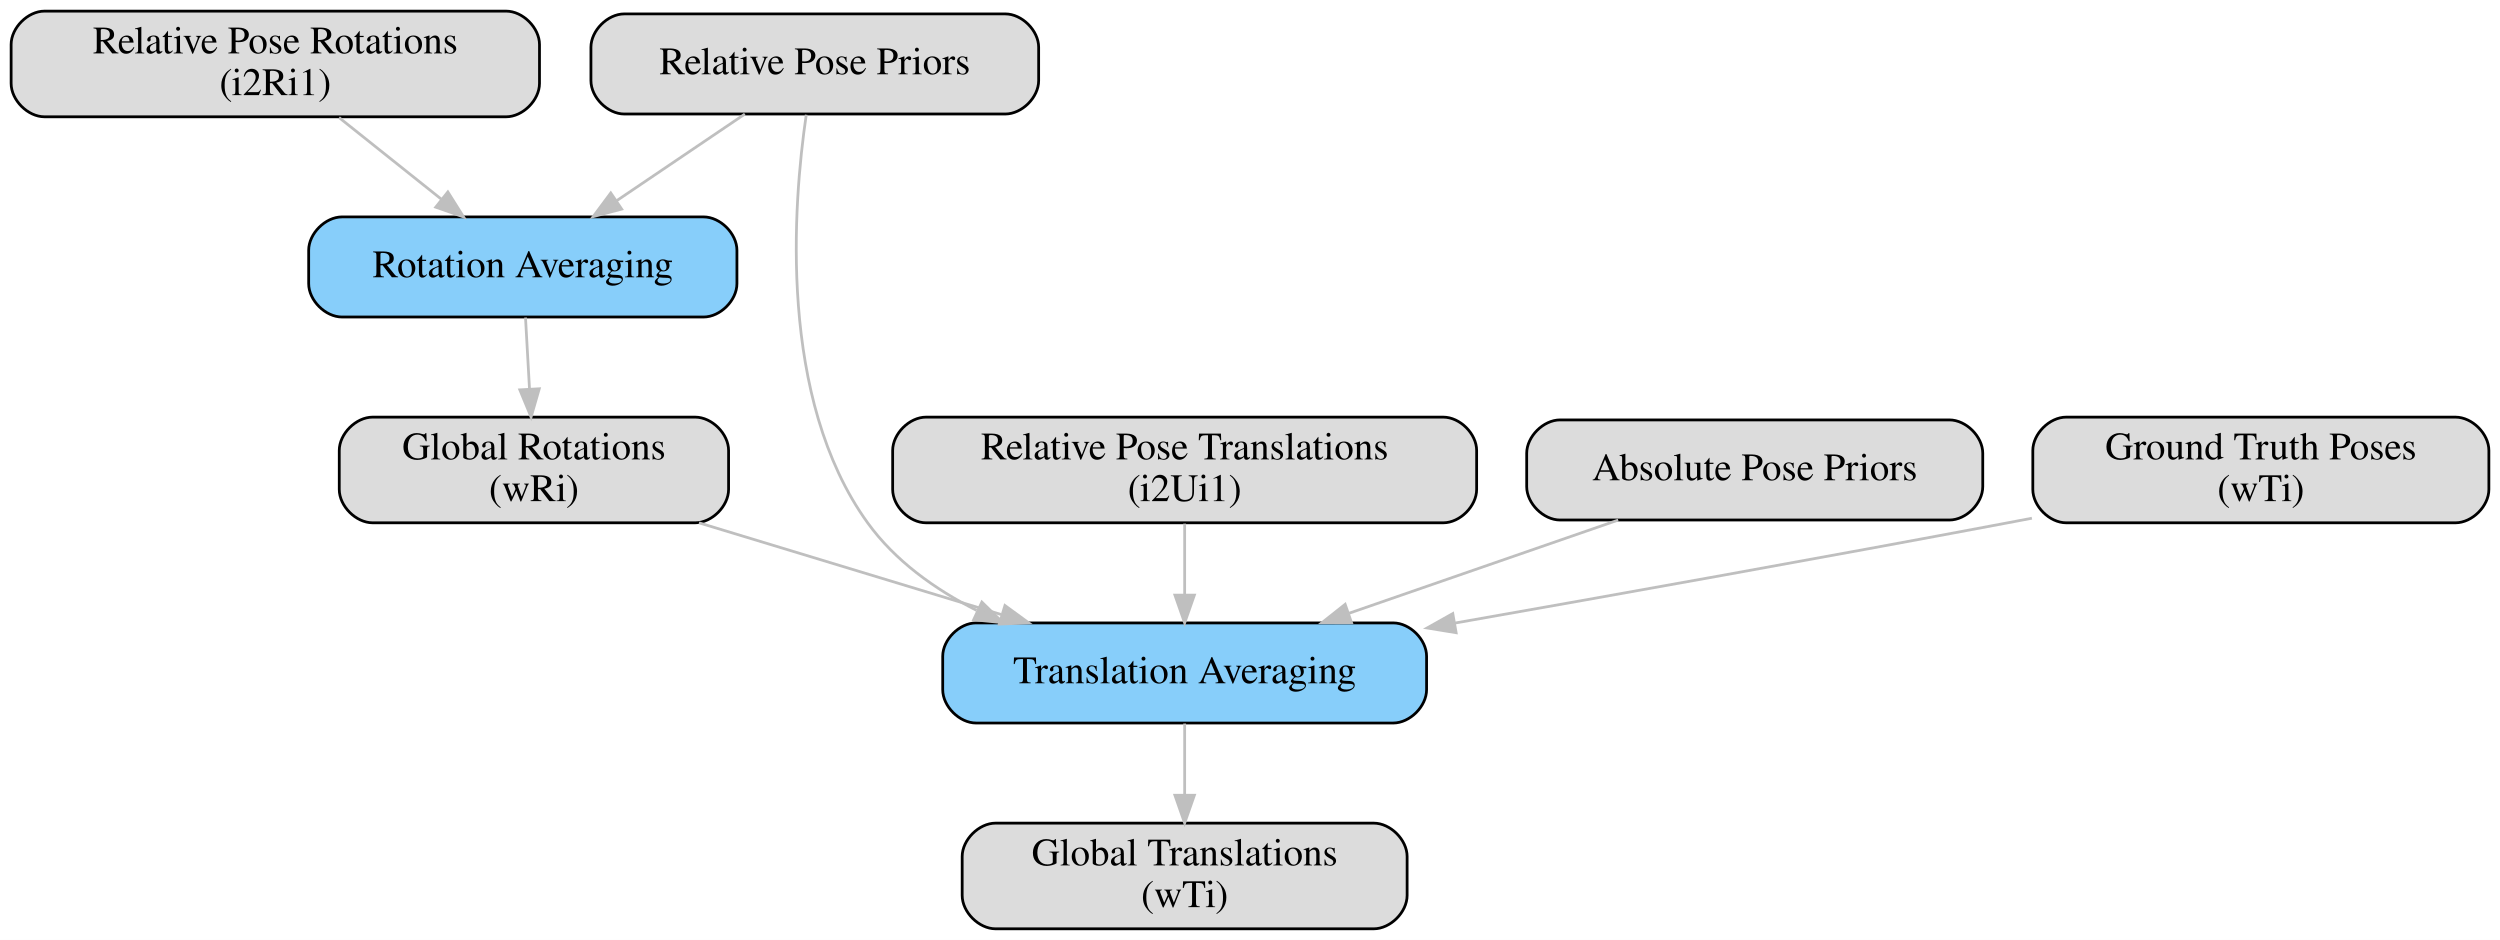
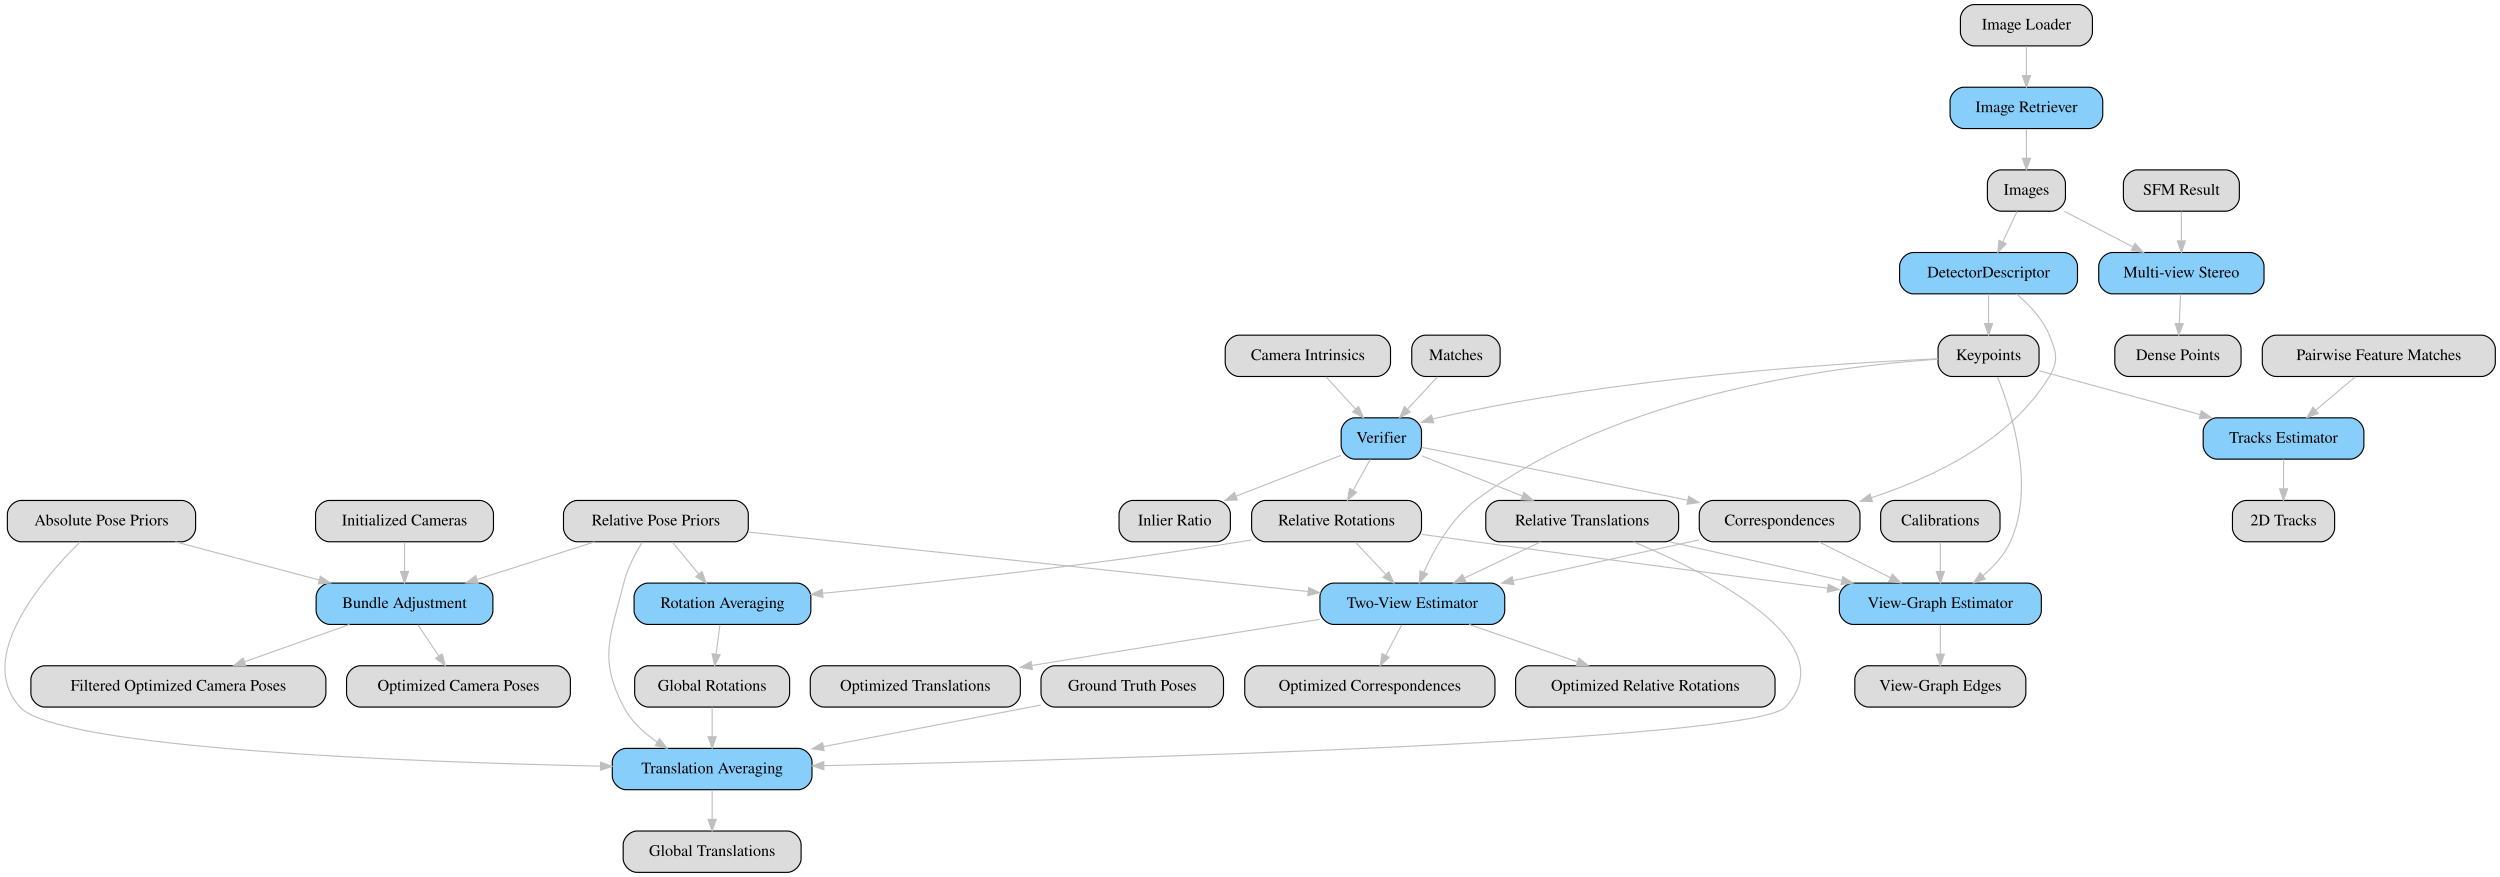
- <svg xmlns="http://www.w3.org/2000/svg" width="899pt" height="338pt" viewBox="0.00 0.00 899.00 338.00">
-   <g id="graph0" class="graph" transform="scale(1 1) rotate(0) translate(4 334)">
-     <polygon fill="white" stroke="transparent" points="-4,4 -4,-334 895,-334 895,4 -4,4" />
+ <svg xmlns="http://www.w3.org/2000/svg" width="2178pt" height="764pt" viewBox="0.00 0.00 2177.83 764.00">
+   <g id="graph0" class="graph" transform="scale(1 1) rotate(0) translate(4 760)">
+     <polygon fill="white" stroke="transparent" points="-4,4 -4,-760 2173.83,-760 2173.83,4 -4,4" />
    <g id="node1" class="node">
-       <path fill="lightskyblue" stroke="black" d="M249,-256C249,-256 119,-256 119,-256 113,-256 107,-250 107,-244 107,-244 107,-232 107,-232 107,-226 113,-220 119,-220 119,-220 249,-220 249,-220 255,-220 261,-226 261,-232 261,-232 261,-244 261,-244 261,-250 255,-256 249,-256" />
-       <text text-anchor="middle" x="184" y="-234.3" font-family="Times,serif" font-size="14.00">Rotation Averaging</text>
+       <path fill="lightskyblue" stroke="black" d="M413.33,-252C413.33,-252 283.33,-252 283.33,-252 277.33,-252 271.33,-246 271.33,-240 271.33,-240 271.33,-228 271.33,-228 271.33,-222 277.33,-216 283.33,-216 283.33,-216 413.33,-216 413.33,-216 419.33,-216 425.33,-222 425.33,-228 425.33,-228 425.33,-240 425.33,-240 425.33,-246 419.33,-252 413.33,-252" />
+       <text text-anchor="middle" x="348.33" y="-230.3" font-family="Times,serif" font-size="14.00">Bundle Adjustment</text>
+     </g>
+     <g id="node5" class="node">
+       <path fill="gainsboro" stroke="black" d="M480.83,-180C480.83,-180 309.83,-180 309.83,-180 303.83,-180 297.83,-174 297.83,-168 297.83,-168 297.83,-156 297.83,-156 297.83,-150 303.83,-144 309.83,-144 309.83,-144 480.83,-144 480.83,-144 486.83,-144 492.83,-150 492.83,-156 492.83,-156 492.83,-168 492.83,-168 492.83,-174 486.83,-180 480.83,-180" />
+       <text text-anchor="middle" x="395.33" y="-158.3" font-family="Times,serif" font-size="14.00">Optimized Camera Poses</text>
+     </g>
+     <g id="edge4" class="edge">
+       <path fill="none" stroke="#bfbfbf" d="M359.95,-215.7C365.47,-207.47 372.18,-197.48 378.26,-188.42" />
+       <polygon fill="#bfbfbf" stroke="#bfbfbf" points="381.18,-190.36 383.85,-180.1 375.37,-186.46 381.18,-190.36" />
+     </g>
+     <g id="node6" class="node">
+       <path fill="gainsboro" stroke="black" d="M267.83,-180C267.83,-180 34.83,-180 34.83,-180 28.83,-180 22.83,-174 22.83,-168 22.83,-168 22.83,-156 22.83,-156 22.83,-150 28.83,-144 34.83,-144 34.83,-144 267.83,-144 267.83,-144 273.83,-144 279.83,-150 279.83,-156 279.83,-156 279.83,-168 279.83,-168 279.83,-174 273.83,-180 267.83,-180" />
+       <text text-anchor="middle" x="151.33" y="-158.3" font-family="Times,serif" font-size="14.00">Filtered Optimized Camera Poses</text>
+     </g>
+     <g id="edge5" class="edge">
+       <path fill="none" stroke="#bfbfbf" d="M300.39,-215.97C272.87,-206.19 238.11,-193.84 209.09,-183.52" />
+       <polygon fill="#bfbfbf" stroke="#bfbfbf" points="210.08,-180.16 199.49,-180.11 207.74,-186.76 210.08,-180.16" />
+     </g>
+     <g id="node2" class="node">
+       <path fill="gainsboro" stroke="black" d="M413.83,-324C413.83,-324 282.83,-324 282.83,-324 276.83,-324 270.83,-318 270.83,-312 270.83,-312 270.83,-300 270.83,-300 270.83,-294 276.83,-288 282.83,-288 282.83,-288 413.83,-288 413.83,-288 419.83,-288 425.83,-294 425.83,-300 425.83,-300 425.83,-312 425.83,-312 425.83,-318 419.83,-324 413.83,-324" />
+       <text text-anchor="middle" x="348.33" y="-302.3" font-family="Times,serif" font-size="14.00">Initialized Cameras</text>
+     </g>
+     <g id="edge1" class="edge">
+       <path fill="none" stroke="#bfbfbf" d="M348.33,-287.7C348.33,-279.98 348.33,-270.71 348.33,-262.11" />
+       <polygon fill="#bfbfbf" stroke="#bfbfbf" points="351.83,-262.1 348.33,-252.1 344.83,-262.1 351.83,-262.1" />
+     </g>
+     <g id="node3" class="node">
+       <path fill="gainsboro" stroke="black" d="M154.33,-324C154.33,-324 14.33,-324 14.33,-324 8.33,-324 2.33,-318 2.33,-312 2.33,-312 2.33,-300 2.33,-300 2.33,-294 8.33,-288 14.33,-288 14.33,-288 154.33,-288 154.33,-288 160.33,-288 166.33,-294 166.33,-300 166.33,-300 166.33,-312 166.33,-312 166.33,-318 160.33,-324 154.33,-324" />
+       <text text-anchor="middle" x="84.33" y="-302.3" font-family="Times,serif" font-size="14.00">Absolute Pose Priors</text>
+     </g>
+     <g id="edge2" class="edge">
+       <path fill="none" stroke="#bfbfbf" d="M148.57,-287.97C186.42,-277.93 234.47,-265.19 273.96,-254.72" />
+       <polygon fill="#bfbfbf" stroke="#bfbfbf" points="275.03,-258.06 283.8,-252.11 273.24,-251.29 275.03,-258.06" />
+     </g>
+     <g id="node26" class="node">
+       <path fill="lightskyblue" stroke="black" d="M691.33,-108C691.33,-108 541.33,-108 541.33,-108 535.33,-108 529.33,-102 529.33,-96 529.33,-96 529.33,-84 529.33,-84 529.33,-78 535.33,-72 541.33,-72 541.33,-72 691.33,-72 691.33,-72 697.33,-72 703.33,-78 703.33,-84 703.33,-84 703.33,-96 703.33,-96 703.33,-102 697.33,-108 691.33,-108" />
+       <text text-anchor="middle" x="616.33" y="-86.3" font-family="Times,serif" font-size="14.00">Translation Averaging</text>
+     </g>
+     <g id="edge32" class="edge">
+       <path fill="none" stroke="#bfbfbf" d="M65.81,-287.95C33.46,-256.19 -26.29,-187.25 13.33,-144 46.71,-107.55 356.65,-96.05 518.67,-92.52" />
+       <polygon fill="#bfbfbf" stroke="#bfbfbf" points="519.2,-96.01 529.12,-92.29 519.05,-89.01 519.2,-96.01" />
    </g>
    <g id="node4" class="node">
-       <path fill="gainsboro" stroke="black" d="M246,-184C246,-184 130,-184 130,-184 124,-184 118,-178 118,-172 118,-172 118,-158 118,-158 118,-152 124,-146 130,-146 130,-146 246,-146 246,-146 252,-146 258,-152 258,-158 258,-158 258,-172 258,-172 258,-178 252,-184 246,-184" />
-       <text text-anchor="middle" x="188" y="-168.8" font-family="Times,serif" font-size="14.00">Global Rotations </text>
-       <text text-anchor="middle" x="188" y="-153.8" font-family="Times,serif" font-size="14.00">(wRi)</text>
+       <path fill="gainsboro" stroke="black" d="M635.83,-324C635.83,-324 498.83,-324 498.83,-324 492.83,-324 486.83,-318 486.83,-312 486.83,-312 486.83,-300 486.83,-300 486.83,-294 492.83,-288 498.83,-288 498.83,-288 635.83,-288 635.83,-288 641.83,-288 647.83,-294 647.83,-300 647.83,-300 647.83,-312 647.83,-312 647.83,-318 641.83,-324 635.83,-324" />
+       <text text-anchor="middle" x="567.33" y="-302.3" font-family="Times,serif" font-size="14.00">Relative Pose Priors</text>
    </g>
    <g id="edge3" class="edge">
-       <path fill="none" stroke="#bfbfbf" d="M184.97,-219.81C185.4,-212.11 185.93,-202.82 186.41,-194.15" />
-       <polygon fill="#bfbfbf" stroke="#bfbfbf" points="189.92,-194.2 186.98,-184.02 182.93,-193.81 189.92,-194.2" />
-     </g>
-     <g id="node2" class="node">
-       <path fill="gainsboro" stroke="black" d="M178,-330C178,-330 12,-330 12,-330 6,-330 0,-324 0,-318 0,-318 0,-304 0,-304 0,-298 6,-292 12,-292 12,-292 178,-292 178,-292 184,-292 190,-298 190,-304 190,-304 190,-318 190,-318 190,-324 184,-330 178,-330" />
-       <text text-anchor="middle" x="95" y="-314.8" font-family="Times,serif" font-size="14.00">Relative Pose Rotations </text>
-       <text text-anchor="middle" x="95" y="-299.8" font-family="Times,serif" font-size="14.00">(i2Ri1)</text>
-     </g>
-     <g id="edge1" class="edge">
-       <path fill="none" stroke="#bfbfbf" d="M117.92,-291.72C129.13,-282.77 142.76,-271.9 154.72,-262.36" />
-       <polygon fill="#bfbfbf" stroke="#bfbfbf" points="157.05,-264.98 162.69,-256 152.69,-259.5 157.05,-264.98" />
-     </g>
-     <g id="node3" class="node">
-       <path fill="gainsboro" stroke="black" d="M357.5,-329C357.5,-329 220.5,-329 220.5,-329 214.5,-329 208.5,-323 208.5,-317 208.5,-317 208.5,-305 208.5,-305 208.5,-299 214.5,-293 220.5,-293 220.5,-293 357.5,-293 357.5,-293 363.5,-293 369.5,-299 369.5,-305 369.5,-305 369.5,-317 369.5,-317 369.5,-323 363.5,-329 357.5,-329" />
-       <text text-anchor="middle" x="289" y="-307.3" font-family="Times,serif" font-size="14.00">Relative Pose Priors</text>
-     </g>
-     <g id="edge2" class="edge">
-       <path fill="none" stroke="#bfbfbf" d="M263.85,-292.99C250.05,-283.67 232.76,-271.97 217.8,-261.86" />
-       <polygon fill="#bfbfbf" stroke="#bfbfbf" points="219.55,-258.82 209.31,-256.11 215.63,-264.61 219.55,-258.82" />
-     </g>
-     <g id="node5" class="node">
-       <path fill="lightskyblue" stroke="black" d="M497,-110C497,-110 347,-110 347,-110 341,-110 335,-104 335,-98 335,-98 335,-86 335,-86 335,-80 341,-74 347,-74 347,-74 497,-74 497,-74 503,-74 509,-80 509,-86 509,-86 509,-98 509,-98 509,-104 503,-110 497,-110" />
-       <text text-anchor="middle" x="422" y="-88.3" font-family="Times,serif" font-size="14.00">Translation Averaging</text>
+       <path fill="none" stroke="#bfbfbf" d="M514.04,-287.97C483.17,-278.1 444.13,-265.62 411.7,-255.25" />
+       <polygon fill="#bfbfbf" stroke="#bfbfbf" points="412.45,-251.82 401.86,-252.11 410.32,-258.49 412.45,-251.82" />
+     </g>
+     <g id="node15" class="node">
+       <path fill="lightskyblue" stroke="black" d="M1294.83,-252C1294.83,-252 1157.83,-252 1157.83,-252 1151.83,-252 1145.83,-246 1145.83,-240 1145.83,-240 1145.83,-228 1145.83,-228 1145.83,-222 1151.83,-216 1157.83,-216 1157.83,-216 1294.83,-216 1294.83,-216 1300.83,-216 1306.83,-222 1306.83,-228 1306.83,-228 1306.83,-240 1306.83,-240 1306.83,-246 1300.83,-252 1294.83,-252" />
+       <text text-anchor="middle" x="1226.33" y="-230.3" font-family="Times,serif" font-size="14.00">Two-View Estimator</text>
+     </g>
+     <g id="edge17" class="edge">
+       <path fill="none" stroke="#bfbfbf" d="M648.14,-296.42C771.53,-283.31 1006.18,-258.38 1135.38,-244.66" />
+       <polygon fill="#bfbfbf" stroke="#bfbfbf" points="1136.06,-248.11 1145.64,-243.57 1135.32,-241.15 1136.06,-248.11" />
+     </g>
+     <g id="node24" class="node">
+       <path fill="lightskyblue" stroke="black" d="M690.33,-252C690.33,-252 560.33,-252 560.33,-252 554.33,-252 548.33,-246 548.33,-240 548.33,-240 548.33,-228 548.33,-228 548.33,-222 554.33,-216 560.33,-216 560.33,-216 690.33,-216 690.33,-216 696.33,-216 702.33,-222 702.33,-228 702.33,-228 702.33,-240 702.33,-240 702.33,-246 696.33,-252 690.33,-252" />
+       <text text-anchor="middle" x="625.33" y="-230.3" font-family="Times,serif" font-size="14.00">Rotation Averaging</text>
+     </g>
+     <g id="edge28" class="edge">
+       <path fill="none" stroke="#bfbfbf" d="M581.67,-287.7C588.62,-279.3 597.1,-269.07 604.73,-259.86" />
+       <polygon fill="#bfbfbf" stroke="#bfbfbf" points="607.47,-262.04 611.16,-252.1 602.08,-257.57 607.47,-262.04" />
+     </g>
+     <g id="edge33" class="edge">
+       <path fill="none" stroke="#bfbfbf" d="M555.44,-287.72C549.32,-277.76 542.49,-264.73 539.33,-252 527.78,-205.41 517,-186.49 539.33,-144 545.89,-131.52 556.87,-121.4 568.52,-113.48" />
+       <polygon fill="#bfbfbf" stroke="#bfbfbf" points="570.46,-116.4 577.06,-108.1 566.73,-110.47 570.46,-116.4" />
+     </g>
+     <g id="node7" class="node">
+       <path fill="lightskyblue" stroke="black" d="M1222.33,-396C1222.33,-396 1176.33,-396 1176.33,-396 1170.33,-396 1164.33,-390 1164.33,-384 1164.33,-384 1164.33,-372 1164.33,-372 1164.33,-366 1170.33,-360 1176.33,-360 1176.33,-360 1222.33,-360 1222.33,-360 1228.33,-360 1234.33,-366 1234.33,-372 1234.33,-372 1234.33,-384 1234.33,-384 1234.33,-390 1228.33,-396 1222.33,-396" />
+       <text text-anchor="middle" x="1199.33" y="-374.3" font-family="Times,serif" font-size="14.00">Verifier</text>
+     </g>
+     <g id="node11" class="node">
+       <path fill="gainsboro" stroke="black" d="M1222.33,-324C1222.33,-324 1098.33,-324 1098.33,-324 1092.33,-324 1086.33,-318 1086.33,-312 1086.33,-312 1086.33,-300 1086.33,-300 1086.33,-294 1092.33,-288 1098.33,-288 1098.33,-288 1222.33,-288 1222.33,-288 1228.33,-288 1234.33,-294 1234.33,-300 1234.33,-300 1234.33,-312 1234.33,-312 1234.33,-318 1228.33,-324 1222.33,-324" />
+       <text text-anchor="middle" x="1160.33" y="-302.3" font-family="Times,serif" font-size="14.00">Relative Rotations</text>
+     </g>
+     <g id="edge9" class="edge">
+       <path fill="none" stroke="#bfbfbf" d="M1189.69,-359.7C1185.2,-351.64 1179.77,-341.89 1174.81,-332.98" />
+       <polygon fill="#bfbfbf" stroke="#bfbfbf" points="1177.78,-331.14 1169.86,-324.1 1171.67,-334.54 1177.78,-331.14" />
+     </g>
+     <g id="node12" class="node">
+       <path fill="gainsboro" stroke="black" d="M1446.33,-324C1446.33,-324 1302.33,-324 1302.33,-324 1296.33,-324 1290.33,-318 1290.33,-312 1290.33,-312 1290.33,-300 1290.33,-300 1290.33,-294 1296.33,-288 1302.33,-288 1302.33,-288 1446.33,-288 1446.33,-288 1452.33,-288 1458.33,-294 1458.33,-300 1458.33,-300 1458.33,-312 1458.33,-312 1458.33,-318 1452.33,-324 1446.33,-324" />
+       <text text-anchor="middle" x="1374.33" y="-302.3" font-family="Times,serif" font-size="14.00">Relative Translations</text>
+     </g>
+     <g id="edge10" class="edge">
+       <path fill="none" stroke="#bfbfbf" d="M1234.74,-362.83C1259.87,-352.78 1294,-339.13 1322.23,-327.84" />
+       <polygon fill="#bfbfbf" stroke="#bfbfbf" points="1323.56,-331.08 1331.55,-324.11 1320.96,-324.58 1323.56,-331.08" />
+     </g>
+     <g id="node13" class="node">
+       <path fill="gainsboro" stroke="black" d="M1604.33,-324C1604.33,-324 1488.33,-324 1488.33,-324 1482.33,-324 1476.33,-318 1476.33,-312 1476.33,-312 1476.33,-300 1476.33,-300 1476.33,-294 1482.33,-288 1488.33,-288 1488.33,-288 1604.33,-288 1604.33,-288 1610.33,-288 1616.33,-294 1616.33,-300 1616.33,-300 1616.33,-312 1616.33,-312 1616.33,-318 1610.33,-324 1604.33,-324" />
+       <text text-anchor="middle" x="1546.33" y="-302.3" font-family="Times,serif" font-size="14.00">Correspondences</text>
+     </g>
+     <g id="edge11" class="edge">
+       <path fill="none" stroke="#bfbfbf" d="M1234.49,-370.24C1283.89,-360.7 1376.92,-342.58 1466.12,-324.23" />
+       <polygon fill="#bfbfbf" stroke="#bfbfbf" points="1467.04,-327.62 1476.13,-322.17 1465.63,-320.76 1467.04,-327.62" />
+     </g>
+     <g id="node14" class="node">
+       <path fill="gainsboro" stroke="black" d="M1055.83,-324C1055.83,-324 982.83,-324 982.83,-324 976.83,-324 970.83,-318 970.83,-312 970.83,-312 970.83,-300 970.83,-300 970.83,-294 976.83,-288 982.83,-288 982.83,-288 1055.83,-288 1055.83,-288 1061.83,-288 1067.83,-294 1067.83,-300 1067.83,-300 1067.83,-312 1067.83,-312 1067.83,-318 1061.83,-324 1055.83,-324" />
+       <text text-anchor="middle" x="1019.33" y="-302.3" font-family="Times,serif" font-size="14.00">Inlier Ratio</text>
+     </g>
+     <g id="edge12" class="edge">
+       <path fill="none" stroke="#bfbfbf" d="M1164.2,-363.34C1138.16,-353.21 1102.22,-339.24 1072.66,-327.74" />
+       <polygon fill="#bfbfbf" stroke="#bfbfbf" points="1073.89,-324.46 1063.3,-324.1 1071.35,-330.99 1073.89,-324.46" />
+     </g>
+     <g id="node8" class="node">
+       <path fill="gainsboro" stroke="black" d="M1760.33,-468C1760.33,-468 1696.33,-468 1696.33,-468 1690.33,-468 1684.33,-462 1684.33,-456 1684.33,-456 1684.33,-444 1684.33,-444 1684.33,-438 1690.33,-432 1696.33,-432 1696.33,-432 1760.33,-432 1760.33,-432 1766.33,-432 1772.33,-438 1772.33,-444 1772.33,-444 1772.33,-456 1772.33,-456 1772.33,-462 1766.33,-468 1760.33,-468" />
+       <text text-anchor="middle" x="1728.33" y="-446.3" font-family="Times,serif" font-size="14.00">Keypoints</text>
+     </g>
+     <g id="edge6" class="edge">
+       <path fill="none" stroke="#bfbfbf" d="M1684.11,-447.42C1598.84,-443.66 1406.17,-431.62 1248.33,-396 1246.9,-395.68 1245.46,-395.33 1244.01,-394.96" />
+       <polygon fill="#bfbfbf" stroke="#bfbfbf" points="1244.96,-391.59 1234.39,-392.22 1243.05,-398.32 1244.96,-391.59" />
+     </g>
+     <g id="edge13" class="edge">
+       <path fill="none" stroke="#bfbfbf" d="M1684.02,-447.07C1598.05,-441.25 1406.09,-417.86 1281.33,-324 1260.22,-308.12 1245.35,-281.56 1236.43,-261.58" />
+       <polygon fill="#bfbfbf" stroke="#bfbfbf" points="1239.54,-259.95 1232.43,-252.1 1233.1,-262.67 1239.54,-259.95" />
+     </g>
+     <g id="node29" class="node">
+       <path fill="lightskyblue" stroke="black" d="M2043.33,-396C2043.33,-396 1927.33,-396 1927.33,-396 1921.33,-396 1915.33,-390 1915.33,-384 1915.33,-384 1915.33,-372 1915.33,-372 1915.33,-366 1921.33,-360 1927.33,-360 1927.33,-360 2043.33,-360 2043.33,-360 2049.33,-360 2055.33,-366 2055.33,-372 2055.33,-372 2055.33,-384 2055.33,-384 2055.33,-390 2049.33,-396 2043.33,-396" />
+       <text text-anchor="middle" x="1985.33" y="-374.3" font-family="Times,serif" font-size="14.00">Tracks Estimator</text>
+     </g>
+     <g id="edge36" class="edge">
+       <path fill="none" stroke="#bfbfbf" d="M1772.51,-436.97C1811.02,-426.48 1867.61,-411.06 1912.76,-398.77" />
+       <polygon fill="#bfbfbf" stroke="#bfbfbf" points="1913.77,-402.12 1922.5,-396.11 1911.93,-395.36 1913.77,-402.12" />
+     </g>
+     <g id="node32" class="node">
+       <path fill="lightskyblue" stroke="black" d="M1762.33,-252C1762.33,-252 1610.33,-252 1610.33,-252 1604.33,-252 1598.33,-246 1598.33,-240 1598.33,-240 1598.33,-228 1598.33,-228 1598.33,-222 1604.33,-216 1610.33,-216 1610.33,-216 1762.33,-216 1762.33,-216 1768.33,-216 1774.33,-222 1774.33,-228 1774.33,-228 1774.33,-240 1774.33,-240 1774.33,-246 1768.33,-252 1762.33,-252" />
+       <text text-anchor="middle" x="1686.33" y="-230.3" font-family="Times,serif" font-size="14.00">View-Graph Estimator</text>
+     </g>
+     <g id="edge43" class="edge">
+       <path fill="none" stroke="#bfbfbf" d="M1736.09,-431.63C1748.52,-401.09 1769.4,-336.4 1747.33,-288 1742.1,-276.53 1733.03,-266.58 1723.46,-258.5" />
+       <polygon fill="#bfbfbf" stroke="#bfbfbf" points="1725.4,-255.58 1715.37,-252.16 1721.08,-261.09 1725.4,-255.58" />
+     </g>
+     <g id="node9" class="node">
+       <path fill="gainsboro" stroke="black" d="M1195.33,-468C1195.33,-468 1075.33,-468 1075.33,-468 1069.33,-468 1063.33,-462 1063.33,-456 1063.33,-456 1063.33,-444 1063.33,-444 1063.33,-438 1069.33,-432 1075.33,-432 1075.33,-432 1195.33,-432 1195.33,-432 1201.33,-432 1207.33,-438 1207.33,-444 1207.33,-444 1207.33,-456 1207.33,-456 1207.33,-462 1201.33,-468 1195.33,-468" />
+       <text text-anchor="middle" x="1135.33" y="-446.3" font-family="Times,serif" font-size="14.00">Camera Intrinsics</text>
    </g>
    <g id="edge7" class="edge">
-       <path fill="none" stroke="#bfbfbf" d="M285.93,-292.74C281.2,-260.56 275.78,-190.61 308,-146 317.84,-132.37 332.08,-122.15 347.18,-114.51" />
-       <polygon fill="#bfbfbf" stroke="#bfbfbf" points="349.08,-117.49 356.66,-110.08 346.12,-111.14 349.08,-117.49" />
-     </g>
-     <g id="edge5" class="edge">
-       <path fill="none" stroke="#bfbfbf" d="M247.35,-145.99C280.5,-135.93 321.88,-123.38 356.04,-113.01" />
-       <polygon fill="#bfbfbf" stroke="#bfbfbf" points="357.38,-116.26 365.93,-110.01 355.35,-109.57 357.38,-116.26" />
-     </g>
-     <g id="node9" class="node">
-       <path fill="gainsboro" stroke="black" d="M490,-38C490,-38 354,-38 354,-38 348,-38 342,-32 342,-26 342,-26 342,-12 342,-12 342,-6 348,0 354,0 354,0 490,0 490,0 496,0 502,-6 502,-12 502,-12 502,-26 502,-26 502,-32 496,-38 490,-38" />
-       <text text-anchor="middle" x="422" y="-22.8" font-family="Times,serif" font-size="14.00">Global Translations </text>
-       <text text-anchor="middle" x="422" y="-7.8" font-family="Times,serif" font-size="14.00">(wTi)</text>
-     </g>
-     <g id="edge9" class="edge">
-       <path fill="none" stroke="#bfbfbf" d="M422,-73.81C422,-66.11 422,-56.82 422,-48.15" />
-       <polygon fill="#bfbfbf" stroke="#bfbfbf" points="425.5,-48.02 422,-38.02 418.5,-48.02 425.5,-48.02" />
-     </g>
-     <g id="node6" class="node">
-       <path fill="gainsboro" stroke="black" d="M515,-184C515,-184 329,-184 329,-184 323,-184 317,-178 317,-172 317,-172 317,-158 317,-158 317,-152 323,-146 329,-146 329,-146 515,-146 515,-146 521,-146 527,-152 527,-158 527,-158 527,-172 527,-172 527,-178 521,-184 515,-184" />
-       <text text-anchor="middle" x="422" y="-168.8" font-family="Times,serif" font-size="14.00">Relative Pose Translations </text>
-       <text text-anchor="middle" x="422" y="-153.8" font-family="Times,serif" font-size="14.00">(i2Ui1)</text>
-     </g>
-     <g id="edge4" class="edge">
-       <path fill="none" stroke="#bfbfbf" d="M422,-145.72C422,-137.97 422,-128.79 422,-120.27" />
-       <polygon fill="#bfbfbf" stroke="#bfbfbf" points="425.5,-120 422,-110 418.5,-120 425.5,-120" />
-     </g>
-     <g id="node7" class="node">
-       <path fill="gainsboro" stroke="black" d="M697,-183C697,-183 557,-183 557,-183 551,-183 545,-177 545,-171 545,-171 545,-159 545,-159 545,-153 551,-147 557,-147 557,-147 697,-147 697,-147 703,-147 709,-153 709,-159 709,-159 709,-171 709,-171 709,-177 703,-183 697,-183" />
-       <text text-anchor="middle" x="627" y="-161.3" font-family="Times,serif" font-size="14.00">Absolute Pose Priors</text>
-     </g>
-     <g id="edge6" class="edge">
-       <path fill="none" stroke="#bfbfbf" d="M577.9,-146.99C548.82,-136.92 511.8,-124.1 481.13,-113.48" />
-       <polygon fill="#bfbfbf" stroke="#bfbfbf" points="482.01,-110.08 471.41,-110.11 479.72,-116.69 482.01,-110.08" />
-     </g>
-     <g id="node8" class="node">
-       <path fill="gainsboro" stroke="black" d="M879,-184C879,-184 739,-184 739,-184 733,-184 727,-178 727,-172 727,-172 727,-158 727,-158 727,-152 733,-146 739,-146 739,-146 879,-146 879,-146 885,-146 891,-152 891,-158 891,-158 891,-172 891,-172 891,-178 885,-184 879,-184" />
-       <text text-anchor="middle" x="809" y="-168.8" font-family="Times,serif" font-size="14.00">Ground Truth Poses </text>
-       <text text-anchor="middle" x="809" y="-153.8" font-family="Times,serif" font-size="14.00">(wTi)</text>
+       <path fill="none" stroke="#bfbfbf" d="M1151.15,-431.7C1158.9,-423.22 1168.37,-412.86 1176.86,-403.58" />
+       <polygon fill="#bfbfbf" stroke="#bfbfbf" points="1179.53,-405.85 1183.69,-396.1 1174.36,-401.12 1179.53,-405.85" />
+     </g>
+     <g id="node10" class="node">
+       <path fill="gainsboro" stroke="black" d="M1290.83,-468C1290.83,-468 1237.83,-468 1237.83,-468 1231.83,-468 1225.83,-462 1225.83,-456 1225.83,-456 1225.83,-444 1225.83,-444 1225.83,-438 1231.83,-432 1237.83,-432 1237.83,-432 1290.83,-432 1290.83,-432 1296.83,-432 1302.83,-438 1302.83,-444 1302.83,-444 1302.83,-456 1302.83,-456 1302.83,-462 1296.83,-468 1290.83,-468" />
+       <text text-anchor="middle" x="1264.33" y="-446.3" font-family="Times,serif" font-size="14.00">Matches</text>
    </g>
    <g id="edge8" class="edge">
-       <path fill="none" stroke="#bfbfbf" d="M726.67,-147.65C723.75,-147.09 720.85,-146.54 718,-146 651.68,-133.5 576.86,-120.11 519.04,-109.92" />
-       <polygon fill="#bfbfbf" stroke="#bfbfbf" points="519.63,-106.47 509.18,-108.18 518.42,-113.36 519.63,-106.47" />
+       <path fill="none" stroke="#bfbfbf" d="M1248.26,-431.7C1240.39,-423.22 1230.78,-412.86 1222.16,-403.58" />
+       <polygon fill="#bfbfbf" stroke="#bfbfbf" points="1224.58,-401.05 1215.21,-396.1 1219.45,-405.81 1224.58,-401.05" />
+     </g>
+     <g id="edge15" class="edge">
+       <path fill="none" stroke="#bfbfbf" d="M1176.65,-287.7C1184.64,-279.22 1194.4,-268.86 1203.15,-259.58" />
+       <polygon fill="#bfbfbf" stroke="#bfbfbf" points="1205.89,-261.78 1210.2,-252.1 1200.8,-256.98 1205.89,-261.78" />
+     </g>
+     <g id="edge27" class="edge">
+       <path fill="none" stroke="#bfbfbf" d="M1086.19,-289.65C1082.86,-289.07 1079.56,-288.52 1076.33,-288 950.45,-267.9 803.67,-252.05 712.61,-243.1" />
+       <polygon fill="#bfbfbf" stroke="#bfbfbf" points="712.9,-239.61 702.61,-242.12 712.22,-246.57 712.9,-239.61" />
+     </g>
+     <g id="edge39" class="edge">
+       <path fill="none" stroke="#bfbfbf" d="M1234.54,-294.46C1250,-292.3 1266.2,-290.05 1281.33,-288 1386.05,-273.79 1506.11,-258.16 1588.15,-247.58" />
+       <polygon fill="#bfbfbf" stroke="#bfbfbf" points="1588.74,-251.04 1598.21,-246.29 1587.84,-244.09 1588.74,-251.04" />
+     </g>
+     <g id="edge16" class="edge">
+       <path fill="none" stroke="#bfbfbf" d="M1338.13,-287.88C1318.07,-278.39 1292.96,-266.51 1271.62,-256.42" />
+       <polygon fill="#bfbfbf" stroke="#bfbfbf" points="1272.95,-253.18 1262.42,-252.07 1269.96,-259.51 1272.95,-253.18" />
+     </g>
+     <g id="edge30" class="edge">
+       <path fill="none" stroke="#bfbfbf" d="M1418.97,-287.95C1487.23,-259.54 1604.32,-200.08 1551.33,-144 1522.89,-113.91 947.6,-98.15 713.82,-92.96" />
+       <polygon fill="#bfbfbf" stroke="#bfbfbf" points="713.7,-89.46 703.63,-92.74 713.55,-96.46 713.7,-89.46" />
+     </g>
+     <g id="edge40" class="edge">
+       <path fill="none" stroke="#bfbfbf" d="M1450.26,-287.97C1495.64,-277.78 1553.43,-264.82 1600.47,-254.26" />
+       <polygon fill="#bfbfbf" stroke="#bfbfbf" points="1601.34,-257.65 1610.34,-252.05 1599.81,-250.82 1601.34,-257.65" />
+     </g>
+     <g id="edge14" class="edge">
+       <path fill="none" stroke="#bfbfbf" d="M1476.11,-289.64C1428.5,-279.22 1365.22,-265.38 1314.27,-254.24" />
+       <polygon fill="#bfbfbf" stroke="#bfbfbf" points="1314.76,-250.76 1304.25,-252.04 1313.27,-257.6 1314.76,-250.76" />
+     </g>
+     <g id="edge42" class="edge">
+       <path fill="none" stroke="#bfbfbf" d="M1580.58,-287.88C1599.39,-278.47 1622.92,-266.71 1643,-256.67" />
+       <polygon fill="#bfbfbf" stroke="#bfbfbf" points="1644.57,-259.79 1651.95,-252.19 1641.44,-253.53 1644.57,-259.79" />
+     </g>
+     <g id="node16" class="node">
+       <path fill="gainsboro" stroke="black" d="M1530.33,-180C1530.33,-180 1328.33,-180 1328.33,-180 1322.33,-180 1316.33,-174 1316.33,-168 1316.33,-168 1316.33,-156 1316.33,-156 1316.33,-150 1322.33,-144 1328.33,-144 1328.33,-144 1530.33,-144 1530.33,-144 1536.33,-144 1542.33,-150 1542.33,-156 1542.33,-156 1542.33,-168 1542.33,-168 1542.33,-174 1536.33,-180 1530.33,-180" />
+       <text text-anchor="middle" x="1429.33" y="-158.3" font-family="Times,serif" font-size="14.00">Optimized Relative Rotations</text>
+     </g>
+     <g id="edge18" class="edge">
+       <path fill="none" stroke="#bfbfbf" d="M1275.73,-215.97C1304.22,-206.14 1340.22,-193.73 1370.2,-183.39" />
+       <polygon fill="#bfbfbf" stroke="#bfbfbf" points="1371.4,-186.68 1379.71,-180.11 1369.11,-180.06 1371.4,-186.68" />
+     </g>
+     <g id="node17" class="node">
+       <path fill="gainsboro" stroke="black" d="M872.83,-180C872.83,-180 713.83,-180 713.83,-180 707.83,-180 701.83,-174 701.83,-168 701.83,-168 701.83,-156 701.83,-156 701.83,-150 707.83,-144 713.83,-144 713.83,-144 872.83,-144 872.83,-144 878.83,-144 884.83,-150 884.83,-156 884.83,-156 884.83,-168 884.83,-168 884.83,-174 878.83,-180 872.83,-180" />
+       <text text-anchor="middle" x="793.33" y="-158.3" font-family="Times,serif" font-size="14.00">Optimized Translations</text>
+     </g>
+     <g id="edge19" class="edge">
+       <path fill="none" stroke="#bfbfbf" d="M1145.54,-220.39C1080.46,-210.17 986.3,-195.26 894.86,-180.24" />
+       <polygon fill="#bfbfbf" stroke="#bfbfbf" points="895.31,-176.77 884.88,-178.6 894.18,-183.68 895.31,-176.77" />
+     </g>
+     <g id="node18" class="node">
+       <path fill="gainsboro" stroke="black" d="M1286.33,-180C1286.33,-180 1092.33,-180 1092.33,-180 1086.33,-180 1080.33,-174 1080.33,-168 1080.33,-168 1080.33,-156 1080.33,-156 1080.33,-150 1086.33,-144 1092.33,-144 1092.33,-144 1286.33,-144 1286.33,-144 1292.33,-144 1298.33,-150 1298.33,-156 1298.33,-156 1298.33,-168 1298.33,-168 1298.33,-174 1292.33,-180 1286.33,-180" />
+       <text text-anchor="middle" x="1189.33" y="-158.3" font-family="Times,serif" font-size="14.00">Optimized Correspondences</text>
+     </g>
+     <g id="edge20" class="edge">
+       <path fill="none" stroke="#bfbfbf" d="M1217.18,-215.7C1212.93,-207.64 1207.77,-197.89 1203.06,-188.98" />
+       <polygon fill="#bfbfbf" stroke="#bfbfbf" points="1206.14,-187.31 1198.37,-180.1 1199.95,-190.58 1206.14,-187.31" />
+     </g>
+     <g id="node19" class="node">
+       <path fill="lightskyblue" stroke="black" d="M1956.33,-540C1956.33,-540 1836.33,-540 1836.33,-540 1830.33,-540 1824.33,-534 1824.33,-528 1824.33,-528 1824.33,-516 1824.33,-516 1824.33,-510 1830.33,-504 1836.33,-504 1836.33,-504 1956.33,-504 1956.33,-504 1962.33,-504 1968.33,-510 1968.33,-516 1968.33,-516 1968.33,-528 1968.33,-528 1968.33,-534 1962.33,-540 1956.33,-540" />
+       <text text-anchor="middle" x="1896.33" y="-518.3" font-family="Times,serif" font-size="14.00">Multi-view Stereo</text>
+     </g>
+     <g id="node22" class="node">
+       <path fill="gainsboro" stroke="black" d="M1936.33,-468C1936.33,-468 1850.33,-468 1850.33,-468 1844.33,-468 1838.33,-462 1838.33,-456 1838.33,-456 1838.33,-444 1838.33,-444 1838.33,-438 1844.33,-432 1850.33,-432 1850.33,-432 1936.33,-432 1936.33,-432 1942.33,-432 1948.33,-438 1948.33,-444 1948.33,-444 1948.33,-456 1948.33,-456 1948.33,-462 1942.33,-468 1936.33,-468" />
+       <text text-anchor="middle" x="1893.33" y="-446.3" font-family="Times,serif" font-size="14.00">Dense Points</text>
+     </g>
+     <g id="edge23" class="edge">
+       <path fill="none" stroke="#bfbfbf" d="M1895.59,-503.7C1895.26,-495.98 1894.86,-486.71 1894.49,-478.11" />
+       <polygon fill="#bfbfbf" stroke="#bfbfbf" points="1897.99,-477.95 1894.06,-468.1 1891,-478.25 1897.99,-477.95" />
+     </g>
+     <g id="node20" class="node">
+       <path fill="gainsboro" stroke="black" d="M1783.33,-612C1783.33,-612 1739.33,-612 1739.33,-612 1733.33,-612 1727.33,-606 1727.33,-600 1727.33,-600 1727.33,-588 1727.33,-588 1727.33,-582 1733.33,-576 1739.33,-576 1739.33,-576 1783.33,-576 1783.33,-576 1789.33,-576 1795.33,-582 1795.33,-588 1795.33,-588 1795.33,-600 1795.33,-600 1795.33,-606 1789.33,-612 1783.33,-612" />
+       <text text-anchor="middle" x="1761.33" y="-590.3" font-family="Times,serif" font-size="14.00">Images</text>
+     </g>
+     <g id="edge21" class="edge">
+       <path fill="none" stroke="#bfbfbf" d="M1794.36,-575.88C1812.42,-566.51 1834.98,-554.81 1854.28,-544.8" />
+       <polygon fill="#bfbfbf" stroke="#bfbfbf" points="1855.91,-547.9 1863.18,-540.19 1852.69,-541.69 1855.91,-547.9" />
+     </g>
+     <g id="node23" class="node">
+       <path fill="lightskyblue" stroke="black" d="M1793.83,-540C1793.83,-540 1662.83,-540 1662.83,-540 1656.83,-540 1650.83,-534 1650.83,-528 1650.83,-528 1650.83,-516 1650.83,-516 1650.83,-510 1656.83,-504 1662.83,-504 1662.83,-504 1793.83,-504 1793.83,-504 1799.83,-504 1805.83,-510 1805.83,-516 1805.83,-516 1805.83,-528 1805.83,-528 1805.83,-534 1799.83,-540 1793.83,-540" />
+       <text text-anchor="middle" x="1728.33" y="-518.3" font-family="Times,serif" font-size="14.00">DetectorDescriptor</text>
+     </g>
+     <g id="edge24" class="edge">
+       <path fill="none" stroke="#bfbfbf" d="M1753.17,-575.7C1749.42,-567.73 1744.88,-558.1 1740.71,-549.26" />
+       <polygon fill="#bfbfbf" stroke="#bfbfbf" points="1743.82,-547.66 1736.39,-540.1 1737.49,-550.64 1743.82,-547.66" />
+     </g>
+     <g id="node21" class="node">
+       <path fill="gainsboro" stroke="black" d="M1934.83,-612C1934.83,-612 1857.83,-612 1857.83,-612 1851.83,-612 1845.83,-606 1845.83,-600 1845.83,-600 1845.83,-588 1845.83,-588 1845.83,-582 1851.83,-576 1857.83,-576 1857.83,-576 1934.83,-576 1934.83,-576 1940.83,-576 1946.83,-582 1946.83,-588 1946.83,-588 1946.83,-600 1946.83,-600 1946.83,-606 1940.83,-612 1934.83,-612" />
+       <text text-anchor="middle" x="1896.33" y="-590.3" font-family="Times,serif" font-size="14.00">SFM Result</text>
+     </g>
+     <g id="edge22" class="edge">
+       <path fill="none" stroke="#bfbfbf" d="M1896.33,-575.7C1896.33,-567.98 1896.33,-558.71 1896.33,-550.11" />
+       <polygon fill="#bfbfbf" stroke="#bfbfbf" points="1899.83,-550.1 1896.33,-540.1 1892.83,-550.1 1899.83,-550.1" />
+     </g>
+     <g id="edge25" class="edge">
+       <path fill="none" stroke="#bfbfbf" d="M1728.33,-503.7C1728.33,-495.98 1728.33,-486.71 1728.33,-478.11" />
+       <polygon fill="#bfbfbf" stroke="#bfbfbf" points="1731.83,-478.1 1728.33,-468.1 1724.83,-478.1 1731.83,-478.1" />
+     </g>
+     <g id="edge26" class="edge">
+       <path fill="none" stroke="#bfbfbf" d="M1752.81,-503.77C1763.73,-494.56 1775.45,-482.19 1781.33,-468 1787.45,-453.22 1789.57,-445.72 1781.33,-432 1747.88,-376.32 1680.32,-344.1 1626.19,-326.36" />
+       <polygon fill="#bfbfbf" stroke="#bfbfbf" points="1627.18,-323.01 1616.59,-323.32 1625.07,-329.68 1627.18,-323.01" />
+     </g>
+     <g id="node25" class="node">
+       <path fill="gainsboro" stroke="black" d="M671.83,-180C671.83,-180 560.83,-180 560.83,-180 554.83,-180 548.83,-174 548.83,-168 548.83,-168 548.83,-156 548.83,-156 548.83,-150 554.83,-144 560.83,-144 560.83,-144 671.83,-144 671.83,-144 677.83,-144 683.83,-150 683.83,-156 683.83,-156 683.83,-168 683.83,-168 683.83,-174 677.83,-180 671.83,-180" />
+       <text text-anchor="middle" x="616.33" y="-158.3" font-family="Times,serif" font-size="14.00">Global Rotations</text>
+     </g>
+     <g id="edge29" class="edge">
+       <path fill="none" stroke="#bfbfbf" d="M623.11,-215.7C622.11,-207.98 620.92,-198.71 619.82,-190.11" />
+       <polygon fill="#bfbfbf" stroke="#bfbfbf" points="623.28,-189.58 618.53,-180.1 616.33,-190.47 623.28,-189.58" />
+     </g>
+     <g id="edge31" class="edge">
+       <path fill="none" stroke="#bfbfbf" d="M616.33,-143.7C616.33,-135.98 616.33,-126.71 616.33,-118.11" />
+       <polygon fill="#bfbfbf" stroke="#bfbfbf" points="619.83,-118.1 616.33,-108.1 612.83,-118.1 619.83,-118.1" />
+     </g>
+     <g id="node28" class="node">
+       <path fill="gainsboro" stroke="black" d="M681.83,-36C681.83,-36 550.83,-36 550.83,-36 544.83,-36 538.83,-30 538.83,-24 538.83,-24 538.83,-12 538.83,-12 538.83,-6 544.83,0 550.83,0 550.83,0 681.83,0 681.83,0 687.83,0 693.83,-6 693.83,-12 693.83,-12 693.83,-24 693.83,-24 693.83,-30 687.83,-36 681.83,-36" />
+       <text text-anchor="middle" x="616.33" y="-14.3" font-family="Times,serif" font-size="14.00">Global Translations</text>
+     </g>
+     <g id="edge35" class="edge">
+       <path fill="none" stroke="#bfbfbf" d="M616.33,-71.7C616.33,-63.98 616.33,-54.71 616.33,-46.11" />
+       <polygon fill="#bfbfbf" stroke="#bfbfbf" points="619.83,-46.1 616.33,-36.1 612.83,-46.1 619.83,-46.1" />
+     </g>
+     <g id="node27" class="node">
+       <path fill="gainsboro" stroke="black" d="M1049.83,-180C1049.83,-180 914.83,-180 914.83,-180 908.83,-180 902.83,-174 902.83,-168 902.83,-168 902.83,-156 902.83,-156 902.83,-150 908.83,-144 914.83,-144 914.83,-144 1049.83,-144 1049.83,-144 1055.83,-144 1061.83,-150 1061.83,-156 1061.83,-156 1061.83,-168 1061.83,-168 1061.83,-174 1055.83,-180 1049.83,-180" />
+       <text text-anchor="middle" x="982.33" y="-158.3" font-family="Times,serif" font-size="14.00">Ground Truth Poses</text>
+     </g>
+     <g id="edge34" class="edge">
+       <path fill="none" stroke="#bfbfbf" d="M902.46,-145.72C846.89,-135.1 772.47,-120.86 713.46,-109.58" />
+       <polygon fill="#bfbfbf" stroke="#bfbfbf" points="713.86,-106.09 703.38,-107.65 712.55,-112.97 713.86,-106.09" />
+     </g>
+     <g id="node31" class="node">
+       <path fill="gainsboro" stroke="black" d="M2017.83,-324C2017.83,-324 1952.83,-324 1952.83,-324 1946.83,-324 1940.83,-318 1940.83,-312 1940.83,-312 1940.83,-300 1940.83,-300 1940.83,-294 1946.83,-288 1952.83,-288 1952.83,-288 2017.83,-288 2017.83,-288 2023.83,-288 2029.83,-294 2029.83,-300 2029.83,-300 2029.83,-312 2029.83,-312 2029.83,-318 2023.83,-324 2017.83,-324" />
+       <text text-anchor="middle" x="1985.33" y="-302.3" font-family="Times,serif" font-size="14.00">2D Tracks</text>
+     </g>
+     <g id="edge38" class="edge">
+       <path fill="none" stroke="#bfbfbf" d="M1985.33,-359.7C1985.33,-351.98 1985.33,-342.71 1985.33,-334.11" />
+       <polygon fill="#bfbfbf" stroke="#bfbfbf" points="1988.83,-334.1 1985.33,-324.1 1981.83,-334.1 1988.83,-334.1" />
+     </g>
+     <g id="node30" class="node">
+       <path fill="gainsboro" stroke="black" d="M2157.83,-468C2157.83,-468 1978.83,-468 1978.83,-468 1972.83,-468 1966.83,-462 1966.83,-456 1966.83,-456 1966.83,-444 1966.83,-444 1966.83,-438 1972.83,-432 1978.83,-432 1978.83,-432 2157.83,-432 2157.83,-432 2163.83,-432 2169.83,-438 2169.83,-444 2169.83,-444 2169.83,-456 2169.83,-456 2169.83,-462 2163.83,-468 2157.83,-468" />
+       <text text-anchor="middle" x="2068.33" y="-446.3" font-family="Times,serif" font-size="14.00">Pairwise Feature Matches</text>
+     </g>
+     <g id="edge37" class="edge">
+       <path fill="none" stroke="#bfbfbf" d="M2047.81,-431.7C2037.46,-422.97 2024.74,-412.24 2013.49,-402.75" />
+       <polygon fill="#bfbfbf" stroke="#bfbfbf" points="2015.51,-399.88 2005.61,-396.1 2011,-405.23 2015.51,-399.88" />
+     </g>
+     <g id="node34" class="node">
+       <path fill="gainsboro" stroke="black" d="M1748.83,-180C1748.83,-180 1623.83,-180 1623.83,-180 1617.83,-180 1611.83,-174 1611.83,-168 1611.83,-168 1611.83,-156 1611.83,-156 1611.83,-150 1617.83,-144 1623.83,-144 1623.83,-144 1748.83,-144 1748.83,-144 1754.83,-144 1760.83,-150 1760.83,-156 1760.83,-156 1760.83,-168 1760.83,-168 1760.83,-174 1754.83,-180 1748.83,-180" />
+       <text text-anchor="middle" x="1686.33" y="-158.3" font-family="Times,serif" font-size="14.00">View-Graph Edges</text>
+     </g>
+     <g id="edge44" class="edge">
+       <path fill="none" stroke="#bfbfbf" d="M1686.33,-215.7C1686.33,-207.98 1686.33,-198.71 1686.33,-190.11" />
+       <polygon fill="#bfbfbf" stroke="#bfbfbf" points="1689.83,-190.1 1686.33,-180.1 1682.83,-190.1 1689.83,-190.1" />
+     </g>
+     <g id="node33" class="node">
+       <path fill="gainsboro" stroke="black" d="M1726.33,-324C1726.33,-324 1646.33,-324 1646.33,-324 1640.33,-324 1634.33,-318 1634.33,-312 1634.33,-312 1634.33,-300 1634.33,-300 1634.33,-294 1640.33,-288 1646.33,-288 1646.33,-288 1726.33,-288 1726.33,-288 1732.33,-288 1738.33,-294 1738.33,-300 1738.33,-300 1738.33,-312 1738.33,-312 1738.33,-318 1732.33,-324 1726.33,-324" />
+       <text text-anchor="middle" x="1686.33" y="-302.3" font-family="Times,serif" font-size="14.00">Calibrations</text>
+     </g>
+     <g id="edge41" class="edge">
+       <path fill="none" stroke="#bfbfbf" d="M1686.33,-287.7C1686.33,-279.98 1686.33,-270.71 1686.33,-262.11" />
+       <polygon fill="#bfbfbf" stroke="#bfbfbf" points="1689.83,-262.1 1686.33,-252.1 1682.83,-262.1 1689.83,-262.1" />
+     </g>
+     <g id="node35" class="node">
+       <path fill="lightskyblue" stroke="black" d="M1815.83,-684C1815.83,-684 1706.83,-684 1706.83,-684 1700.83,-684 1694.83,-678 1694.83,-672 1694.83,-672 1694.83,-660 1694.83,-660 1694.83,-654 1700.83,-648 1706.83,-648 1706.83,-648 1815.83,-648 1815.83,-648 1821.83,-648 1827.83,-654 1827.83,-660 1827.83,-660 1827.83,-672 1827.83,-672 1827.83,-678 1821.83,-684 1815.83,-684" />
+       <text text-anchor="middle" x="1761.33" y="-662.3" font-family="Times,serif" font-size="14.00">Image Retriever</text>
+     </g>
+     <g id="edge46" class="edge">
+       <path fill="none" stroke="#bfbfbf" d="M1761.33,-647.7C1761.33,-639.98 1761.33,-630.71 1761.33,-622.11" />
+       <polygon fill="#bfbfbf" stroke="#bfbfbf" points="1764.83,-622.1 1761.33,-612.1 1757.83,-622.1 1764.83,-622.1" />
+     </g>
+     <g id="node36" class="node">
+       <path fill="gainsboro" stroke="black" d="M1806.83,-756C1806.83,-756 1715.83,-756 1715.83,-756 1709.83,-756 1703.83,-750 1703.83,-744 1703.83,-744 1703.83,-732 1703.83,-732 1703.83,-726 1709.83,-720 1715.83,-720 1715.83,-720 1806.83,-720 1806.83,-720 1812.83,-720 1818.83,-726 1818.83,-732 1818.83,-732 1818.83,-744 1818.83,-744 1818.83,-750 1812.83,-756 1806.83,-756" />
+       <text text-anchor="middle" x="1761.33" y="-734.3" font-family="Times,serif" font-size="14.00">Image Loader</text>
+     </g>
+     <g id="edge45" class="edge">
+       <path fill="none" stroke="#bfbfbf" d="M1761.33,-719.7C1761.33,-711.98 1761.33,-702.71 1761.33,-694.11" />
+       <polygon fill="#bfbfbf" stroke="#bfbfbf" points="1764.83,-694.1 1761.33,-684.1 1757.83,-694.1 1764.83,-694.1" />
    </g>
  </g>
</svg>
